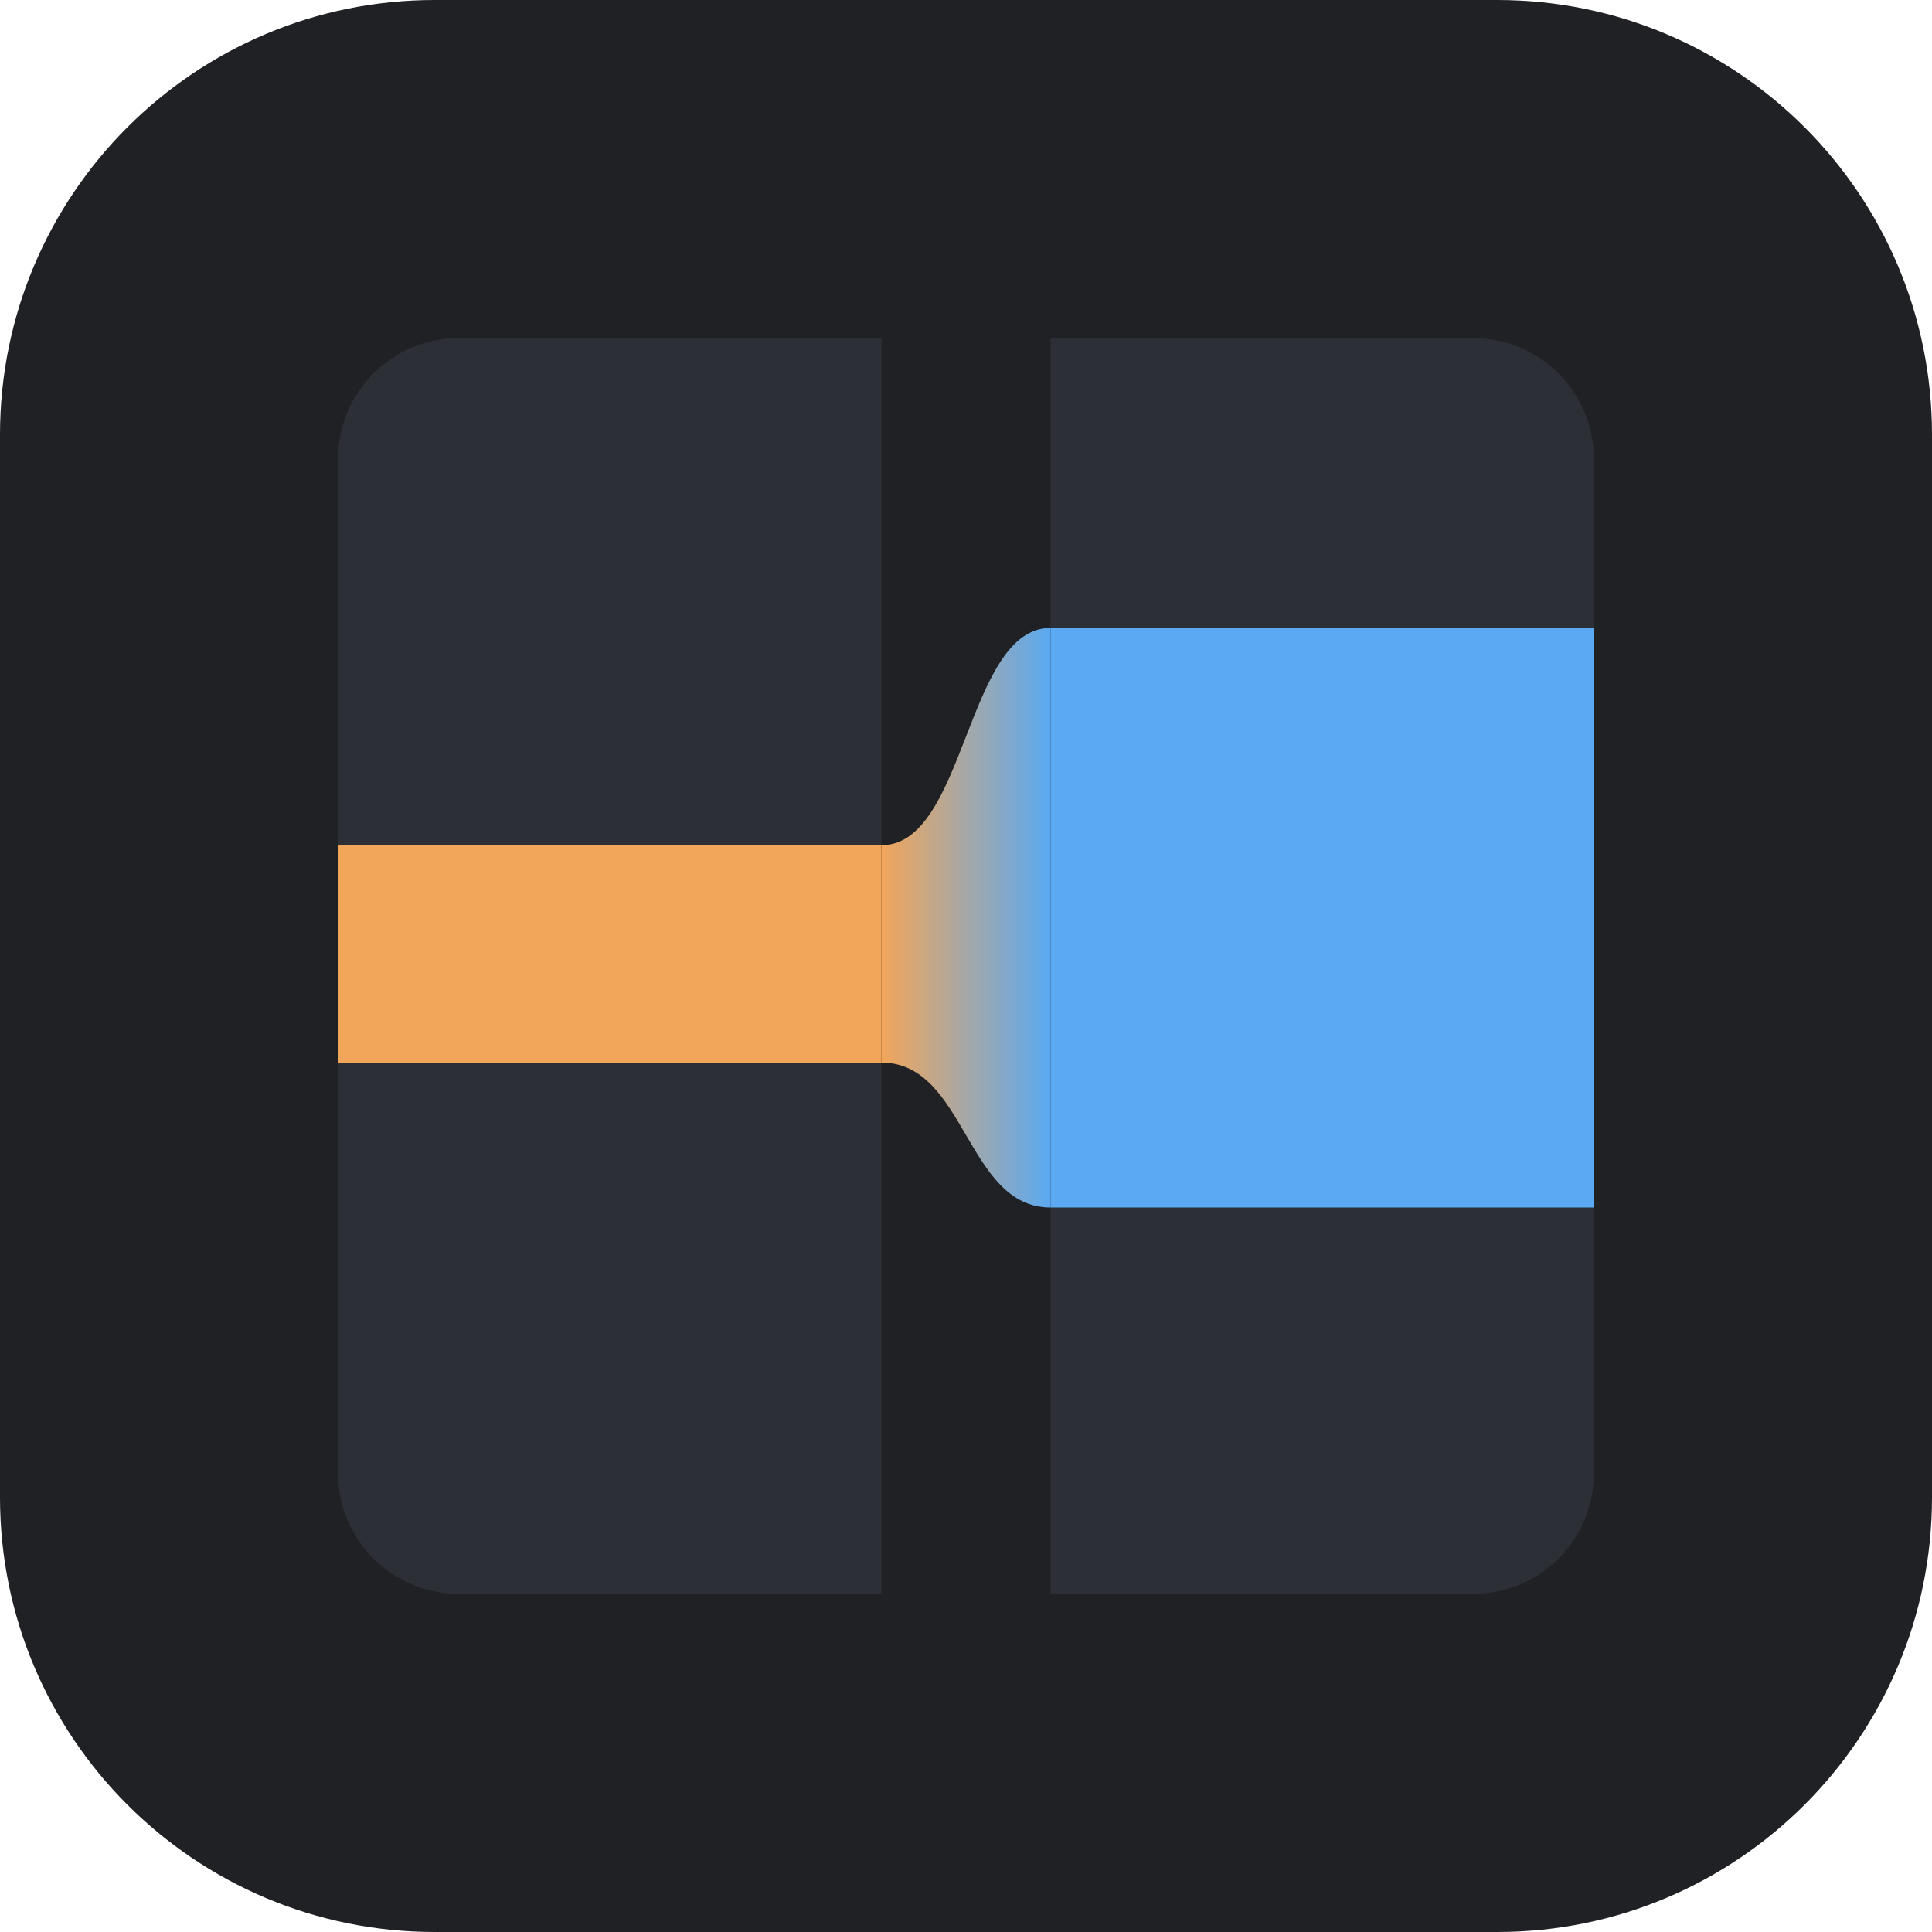
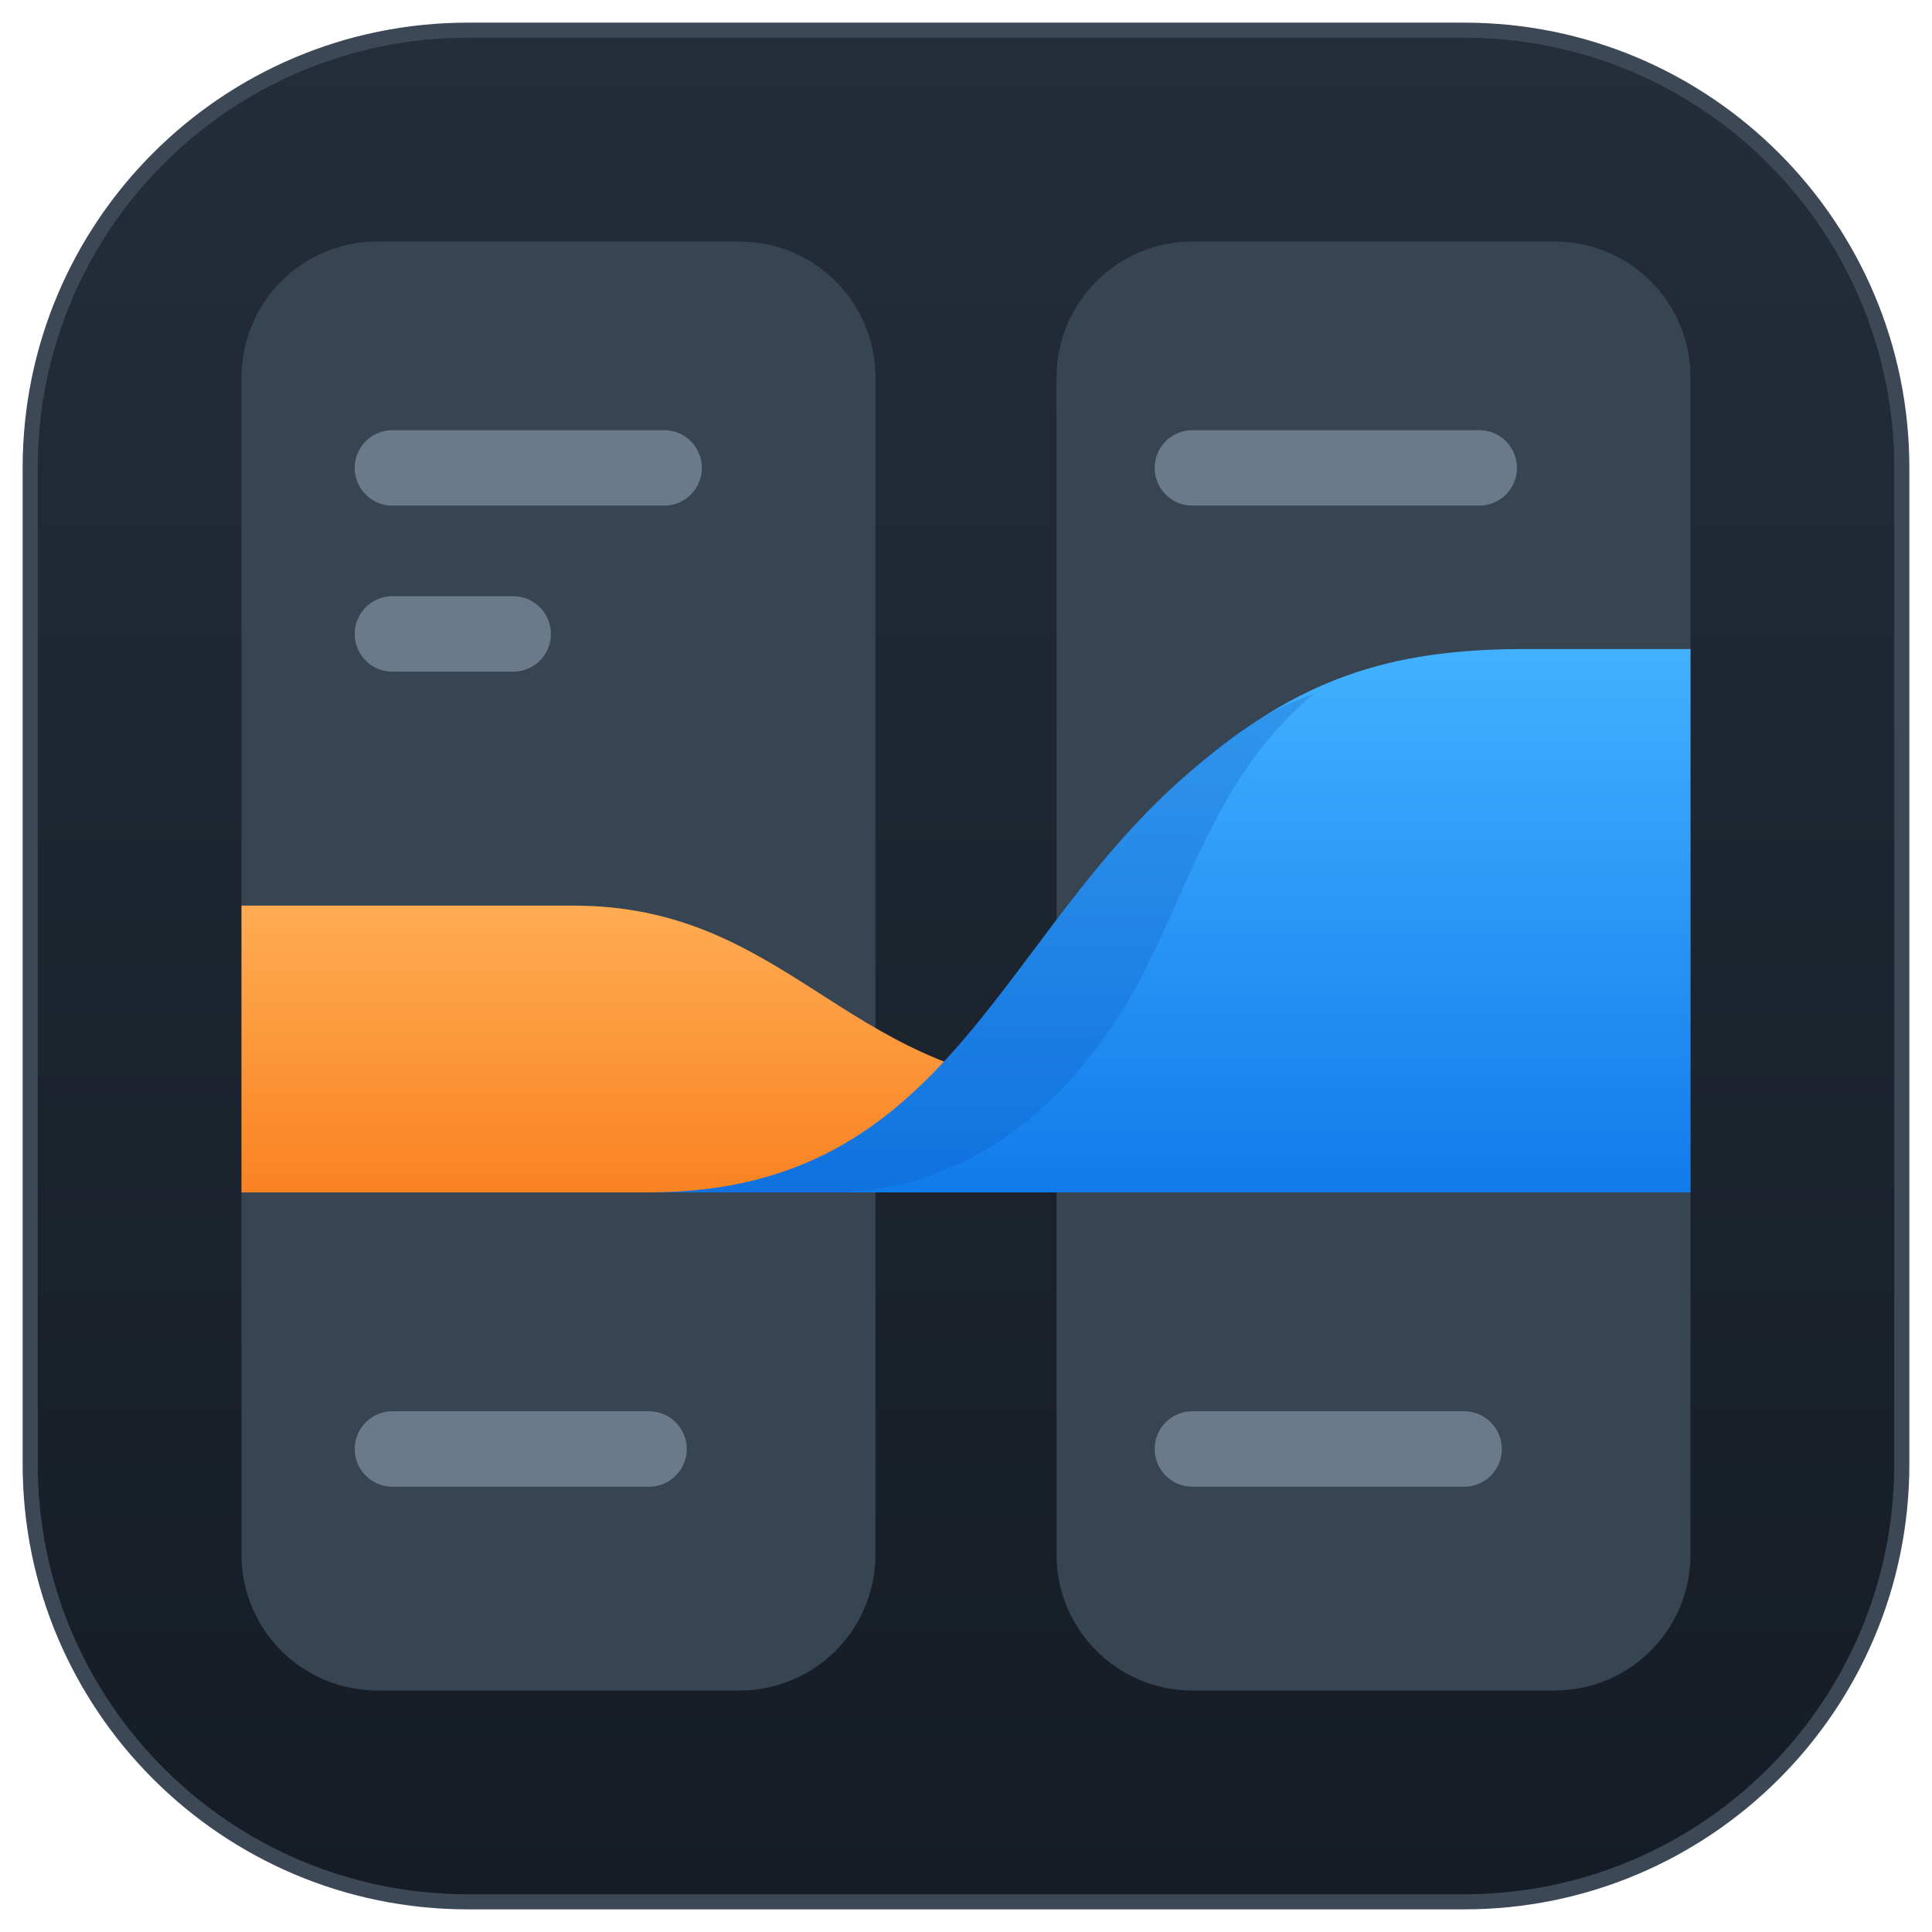
- <svg xmlns="http://www.w3.org/2000/svg" viewBox="0 0 64 64">
-   <rect width="64" height="64" rx="14.4" fill="#1F2125" />
-   <g transform="translate(6.4 6.4) scale(.8)">
-     <defs>
-       <linearGradient id="g" x1="28.5" x2="35.5" gradientUnits="userSpaceOnUse">
-         <stop offset="0" stop-color="#F2A65A" />
-         <stop offset="1" stop-color="#5AA9F2" />
-       </linearGradient>
-     </defs>
-     <path d="M11 6H28.5V58H11A5 5 0 0 1 6 53V11A5 5 0 0 1 11 6Z" fill="#2C2F35" />
-     <path d="M35.5 6H53A5 5 0 0 1 58 11V53A5 5 0 0 1 53 58H35.5Z" fill="#2C2F35" />
-     <path d="M6 27H28.5V36H6Z" fill="#F2A65A" />
-     <path d="M35.5 18H58V42H35.5Z" fill="#5AA9F2" />
-     <path d="M28.5 27C32 27 32 18 35.5 18V42C32 42 32 36 28.5 36Z" fill="url(#g)" />
+ <svg xmlns="http://www.w3.org/2000/svg" viewBox="0 0 128 128">
+   <defs>
+     <linearGradient id="jetdiff-tile" x2="0" y2="1" gradientUnits="objectBoundingBox">
+       <stop stop-color="#242D39" />
+       <stop offset="1" stop-color="#151C25" />
+     </linearGradient>
+     <linearGradient id="jetdiff-orange" x2="0" y2="1" gradientUnits="objectBoundingBox">
+       <stop stop-color="#FFAC53" />
+       <stop offset="1" stop-color="#F98222" />
+     </linearGradient>
+     <linearGradient id="jetdiff-blue" x2="0" y2="1" gradientUnits="objectBoundingBox">
+       <stop stop-color="#42B1FF" />
+       <stop offset="1" stop-color="#117BEC" />
+     </linearGradient>
+   </defs>
+   <rect x="2" y="2" width="124" height="124" rx="29" fill="url(#jetdiff-tile)" stroke="#3D4856" stroke-width="1" />
+   <g fill="#374452">
+     <rect x="16" y="16" width="42" height="96" rx="9" />
+     <rect x="70" y="16" width="42" height="96" rx="9" />
  </g>
+   <path d="M26 31h18m-18 11h8m-8 54h17m36-65h19M79 96h18" fill="none" stroke="#6B7A8B" stroke-width="5" stroke-linecap="round" />
+   <path d="M16 60H38C52 60 56 71 70 72L67 79H16Z" fill="url(#jetdiff-orange)" />
+   <path d="M43 79C63 79 66 62 79 51C86 45 92 43 101 43H112V79Z" fill="url(#jetdiff-blue)" />
+   <path d="M43 79C63 79 66 62 79 51C81 49 84 47 87 46            C81 51 79 58 76 64C72 72 65 79 55 79Z" fill="#0B55B8" opacity=".25" />
</svg>
